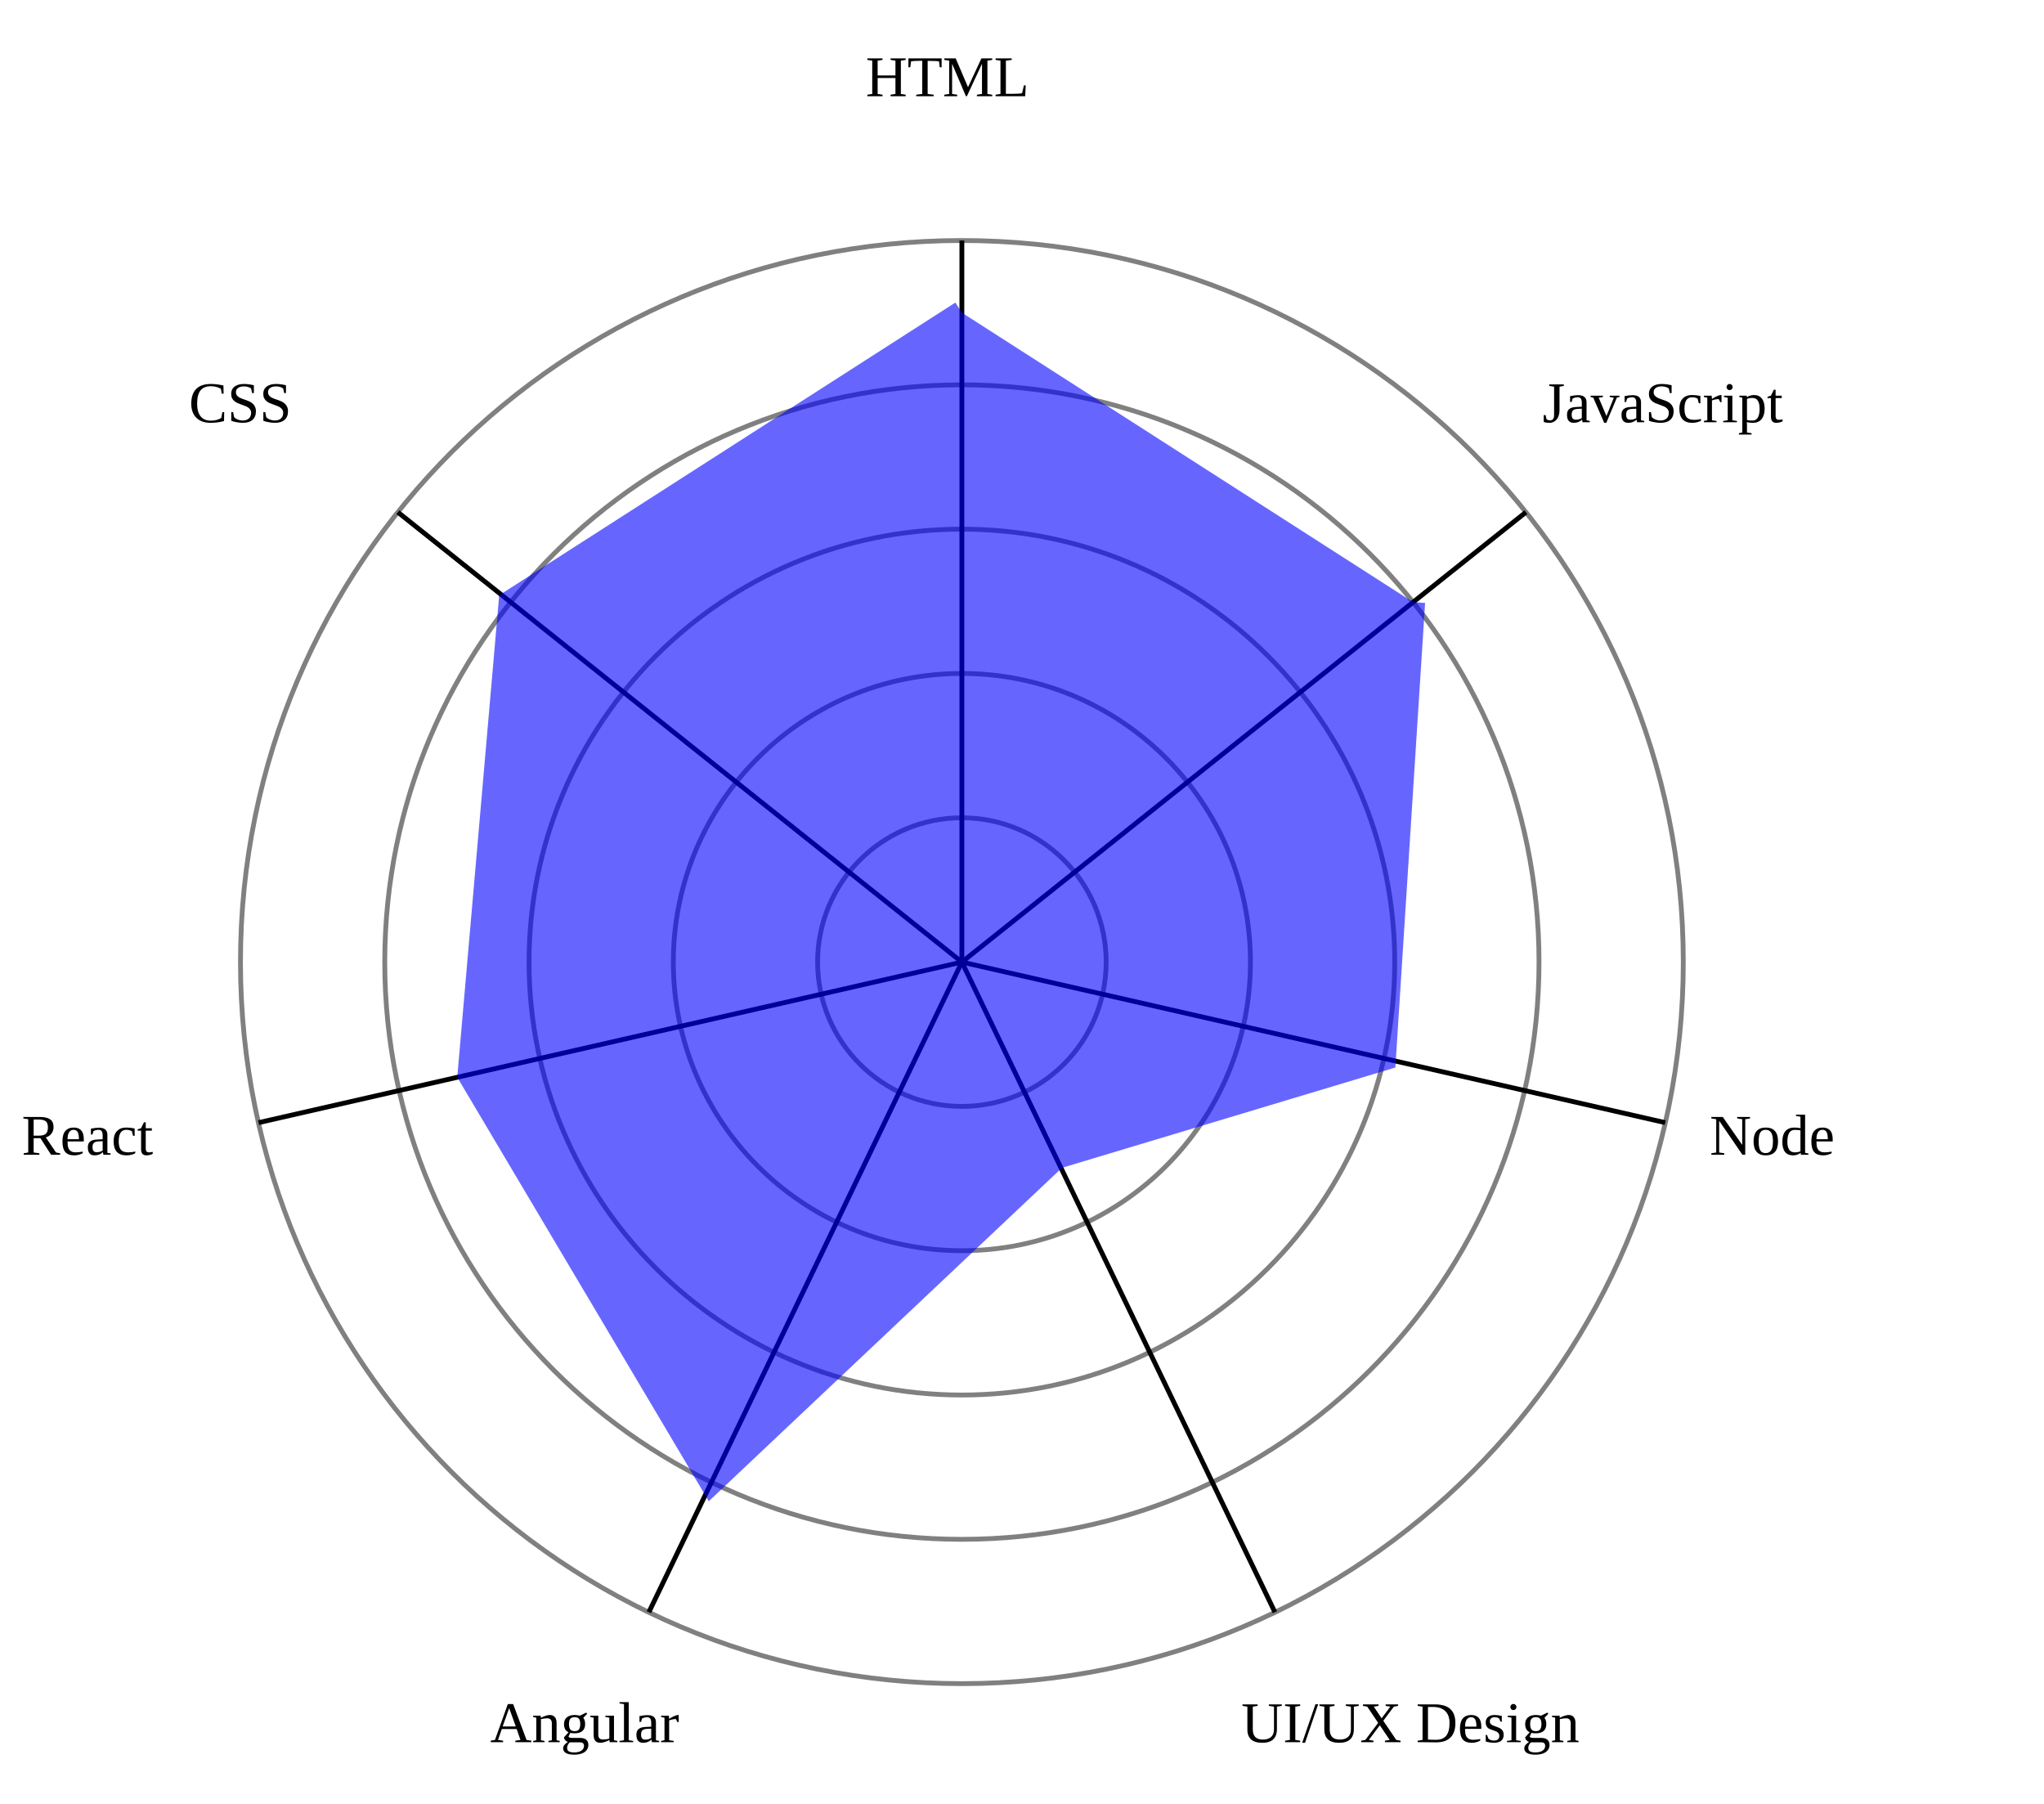
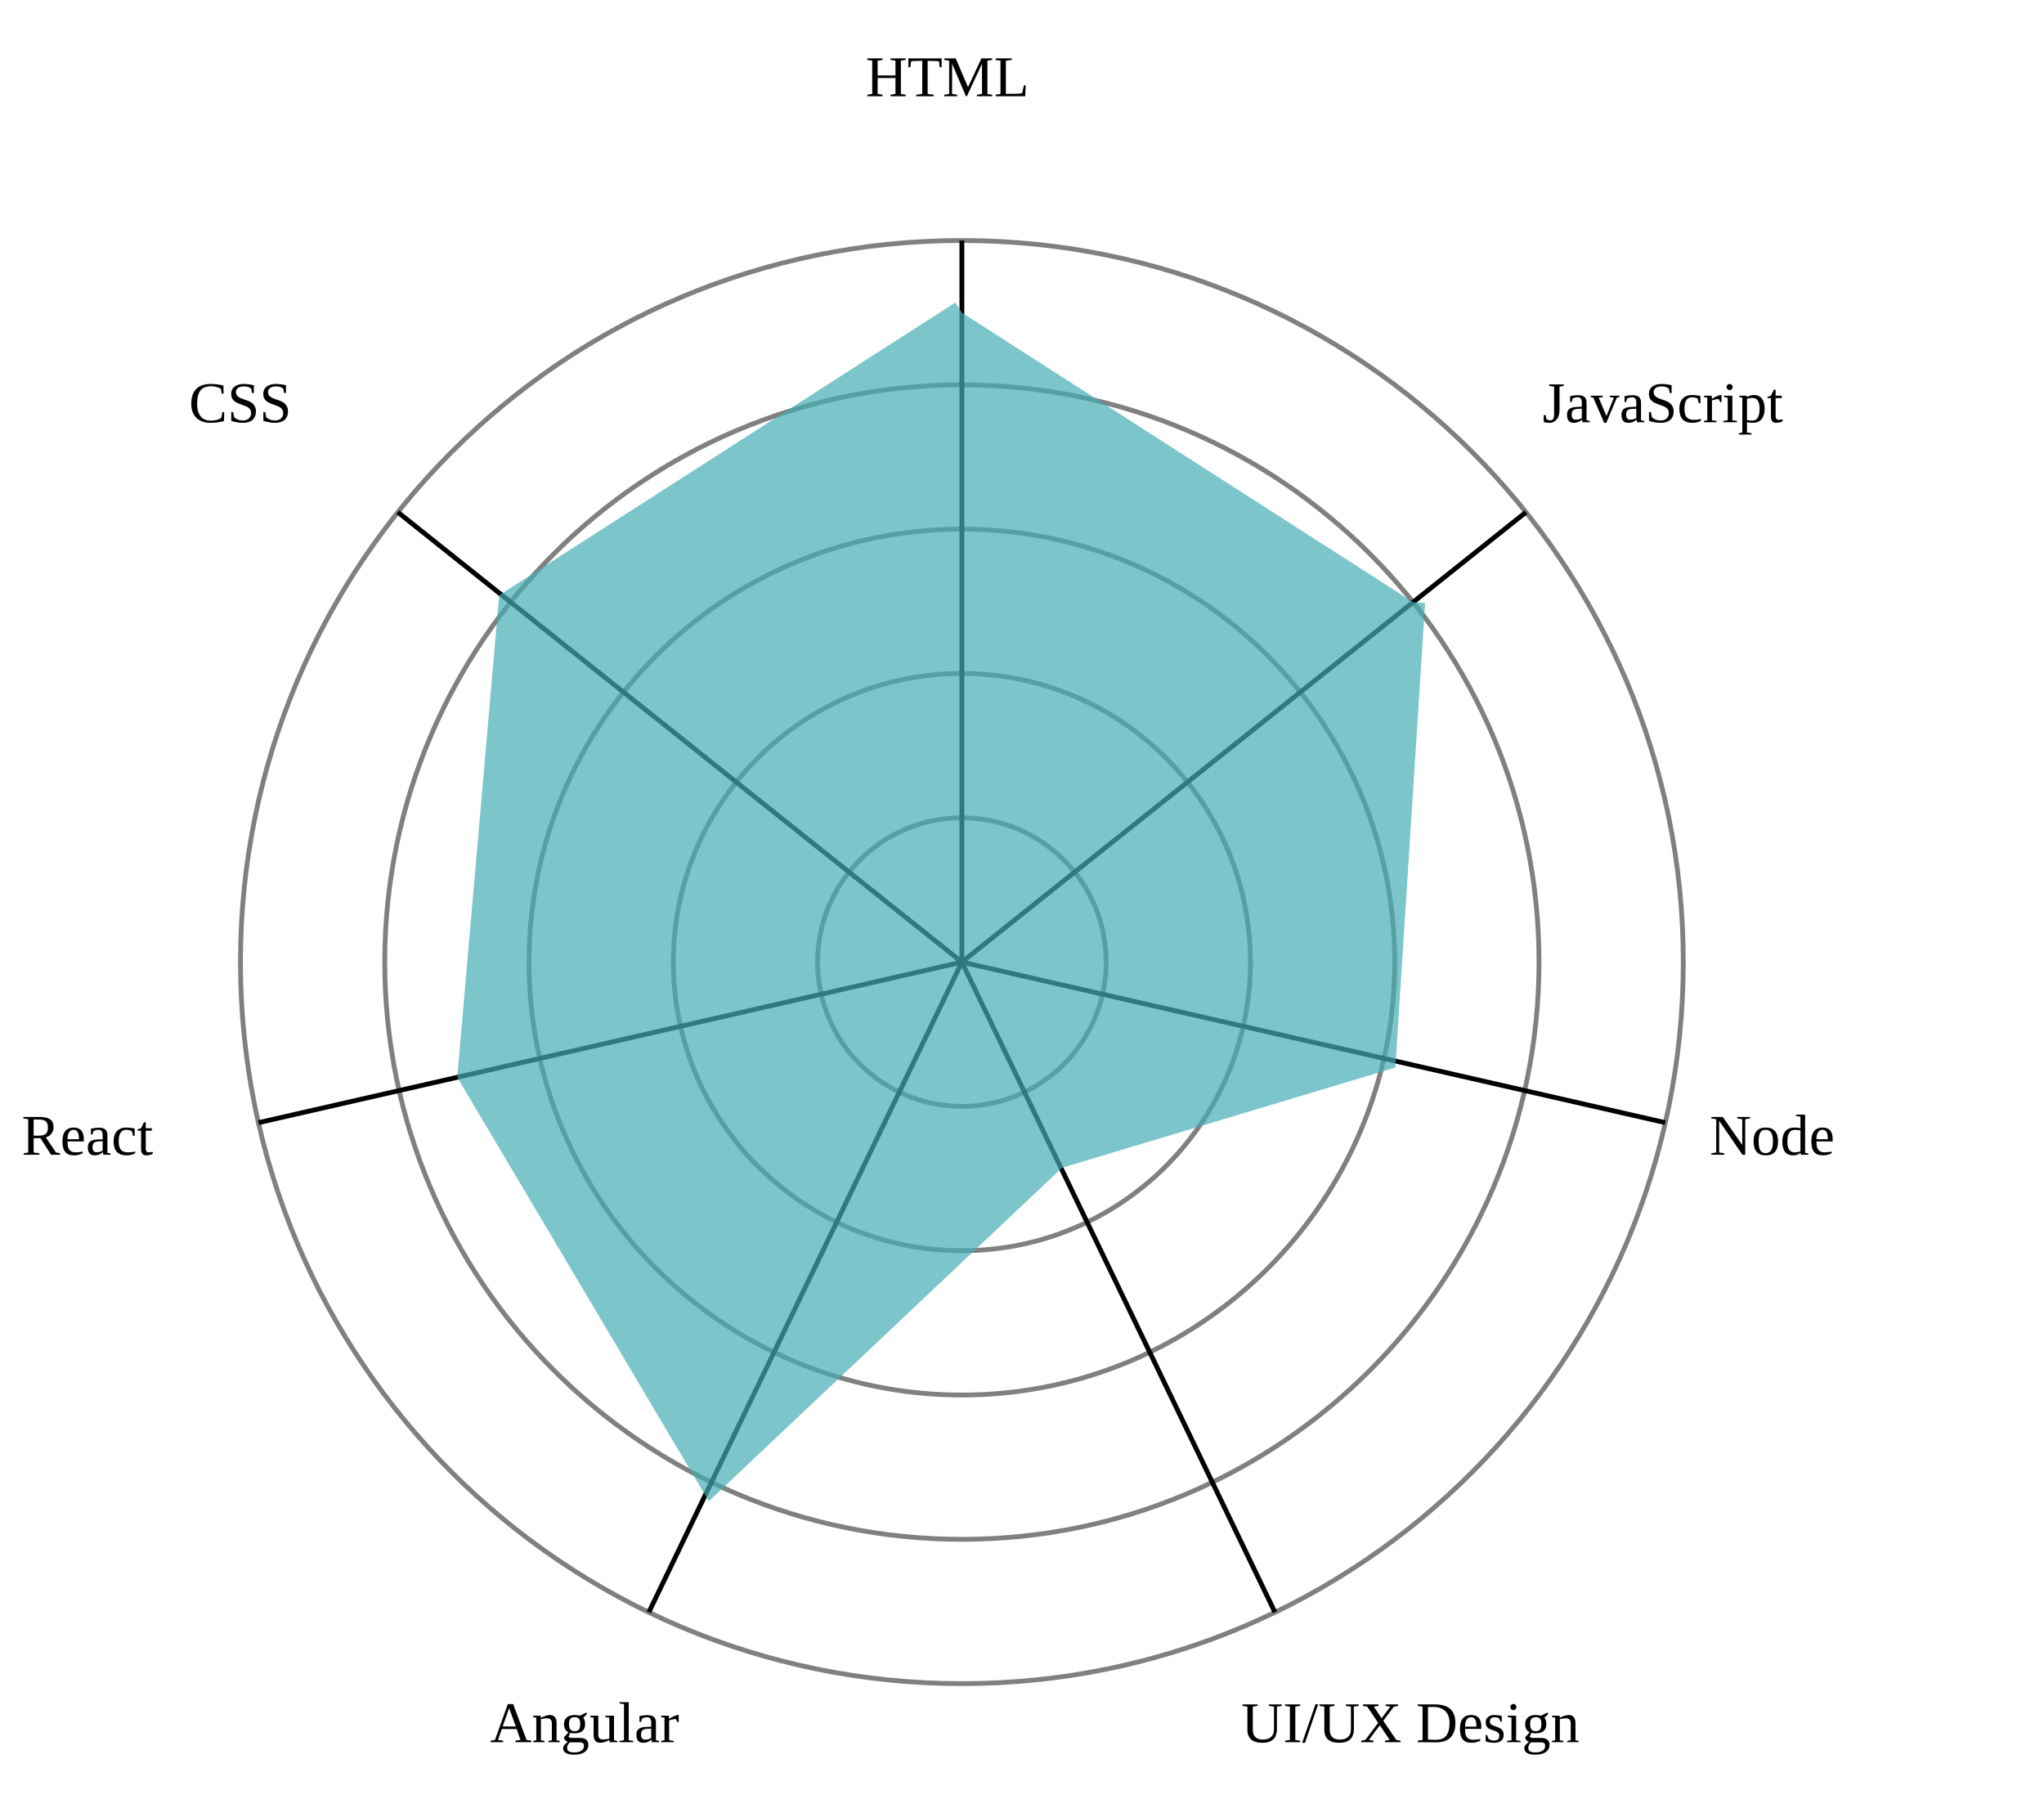
<svg xmlns="http://www.w3.org/2000/svg" width="425" height="375">
  <circle cx="200" cy="200" fill="none" stroke="gray" r="0" />
  <circle cx="200" cy="200" fill="none" stroke="gray" r="30" />
  <circle cx="200" cy="200" fill="none" stroke="gray" r="60" />
  <circle cx="200" cy="200" fill="none" stroke="gray" r="90" />
  <circle cx="200" cy="200" fill="none" stroke="gray" r="120" />
  <circle cx="200" cy="200" fill="none" stroke="gray" r="150" />
  <text x="205" y="200" />
  <text x="205" y="170" />
  <text x="205" y="140" />
  <text x="205" y="110" />
  <text x="205" y="80" />
  <text x="205" y="50" />
  <line x1="200" y1="200" x2="200" y2="50" stroke="black" />
  <text x="180" y="20">HTML</text>
  <line x1="200" y1="200" x2="82.725" y2="106.477" stroke="black" />
  <text x="39.27" y="87.772">CSS</text>
  <line x1="200" y1="200" x2="53.761" y2="233.378" stroke="black" />
  <text x="4.513" y="240.054">React</text>
  <line x1="200" y1="200" x2="134.917" y2="335.145" stroke="black" />
  <text x="101.901" y="362.174">Angular</text>
  <line x1="200" y1="200" x2="265.083" y2="335.145" stroke="black" />
  <text x="258.099" y="362.174">UI/UX Design</text>
  <line x1="200" y1="200" x2="346.239" y2="233.378" stroke="black" />
  <text x="355.487" y="240.054">Node</text>
  <line x1="200" y1="200" x2="317.275" y2="106.477" stroke="black" />
  <text x="320.73" y="87.772">JavaScript</text>
-   <path d="M200,65L106.18,125.181L97.633,223.365L147.934,308.116L219.525,240.544L287.744,220.027L293.82,125.181" stroke-width="5" stroke="blue" fill="blue" stroke-opacity="1" opacity="0.6" />
+   <path d="M200,65L106.18,125.181L97.633,223.365L147.934,308.116L219.525,240.544L287.744,220.027L293.82,125.181" stroke-width="5" stroke="#43adb5" fill="#43adb5" stroke-opacity="1" opacity="0.7" />
</svg>
